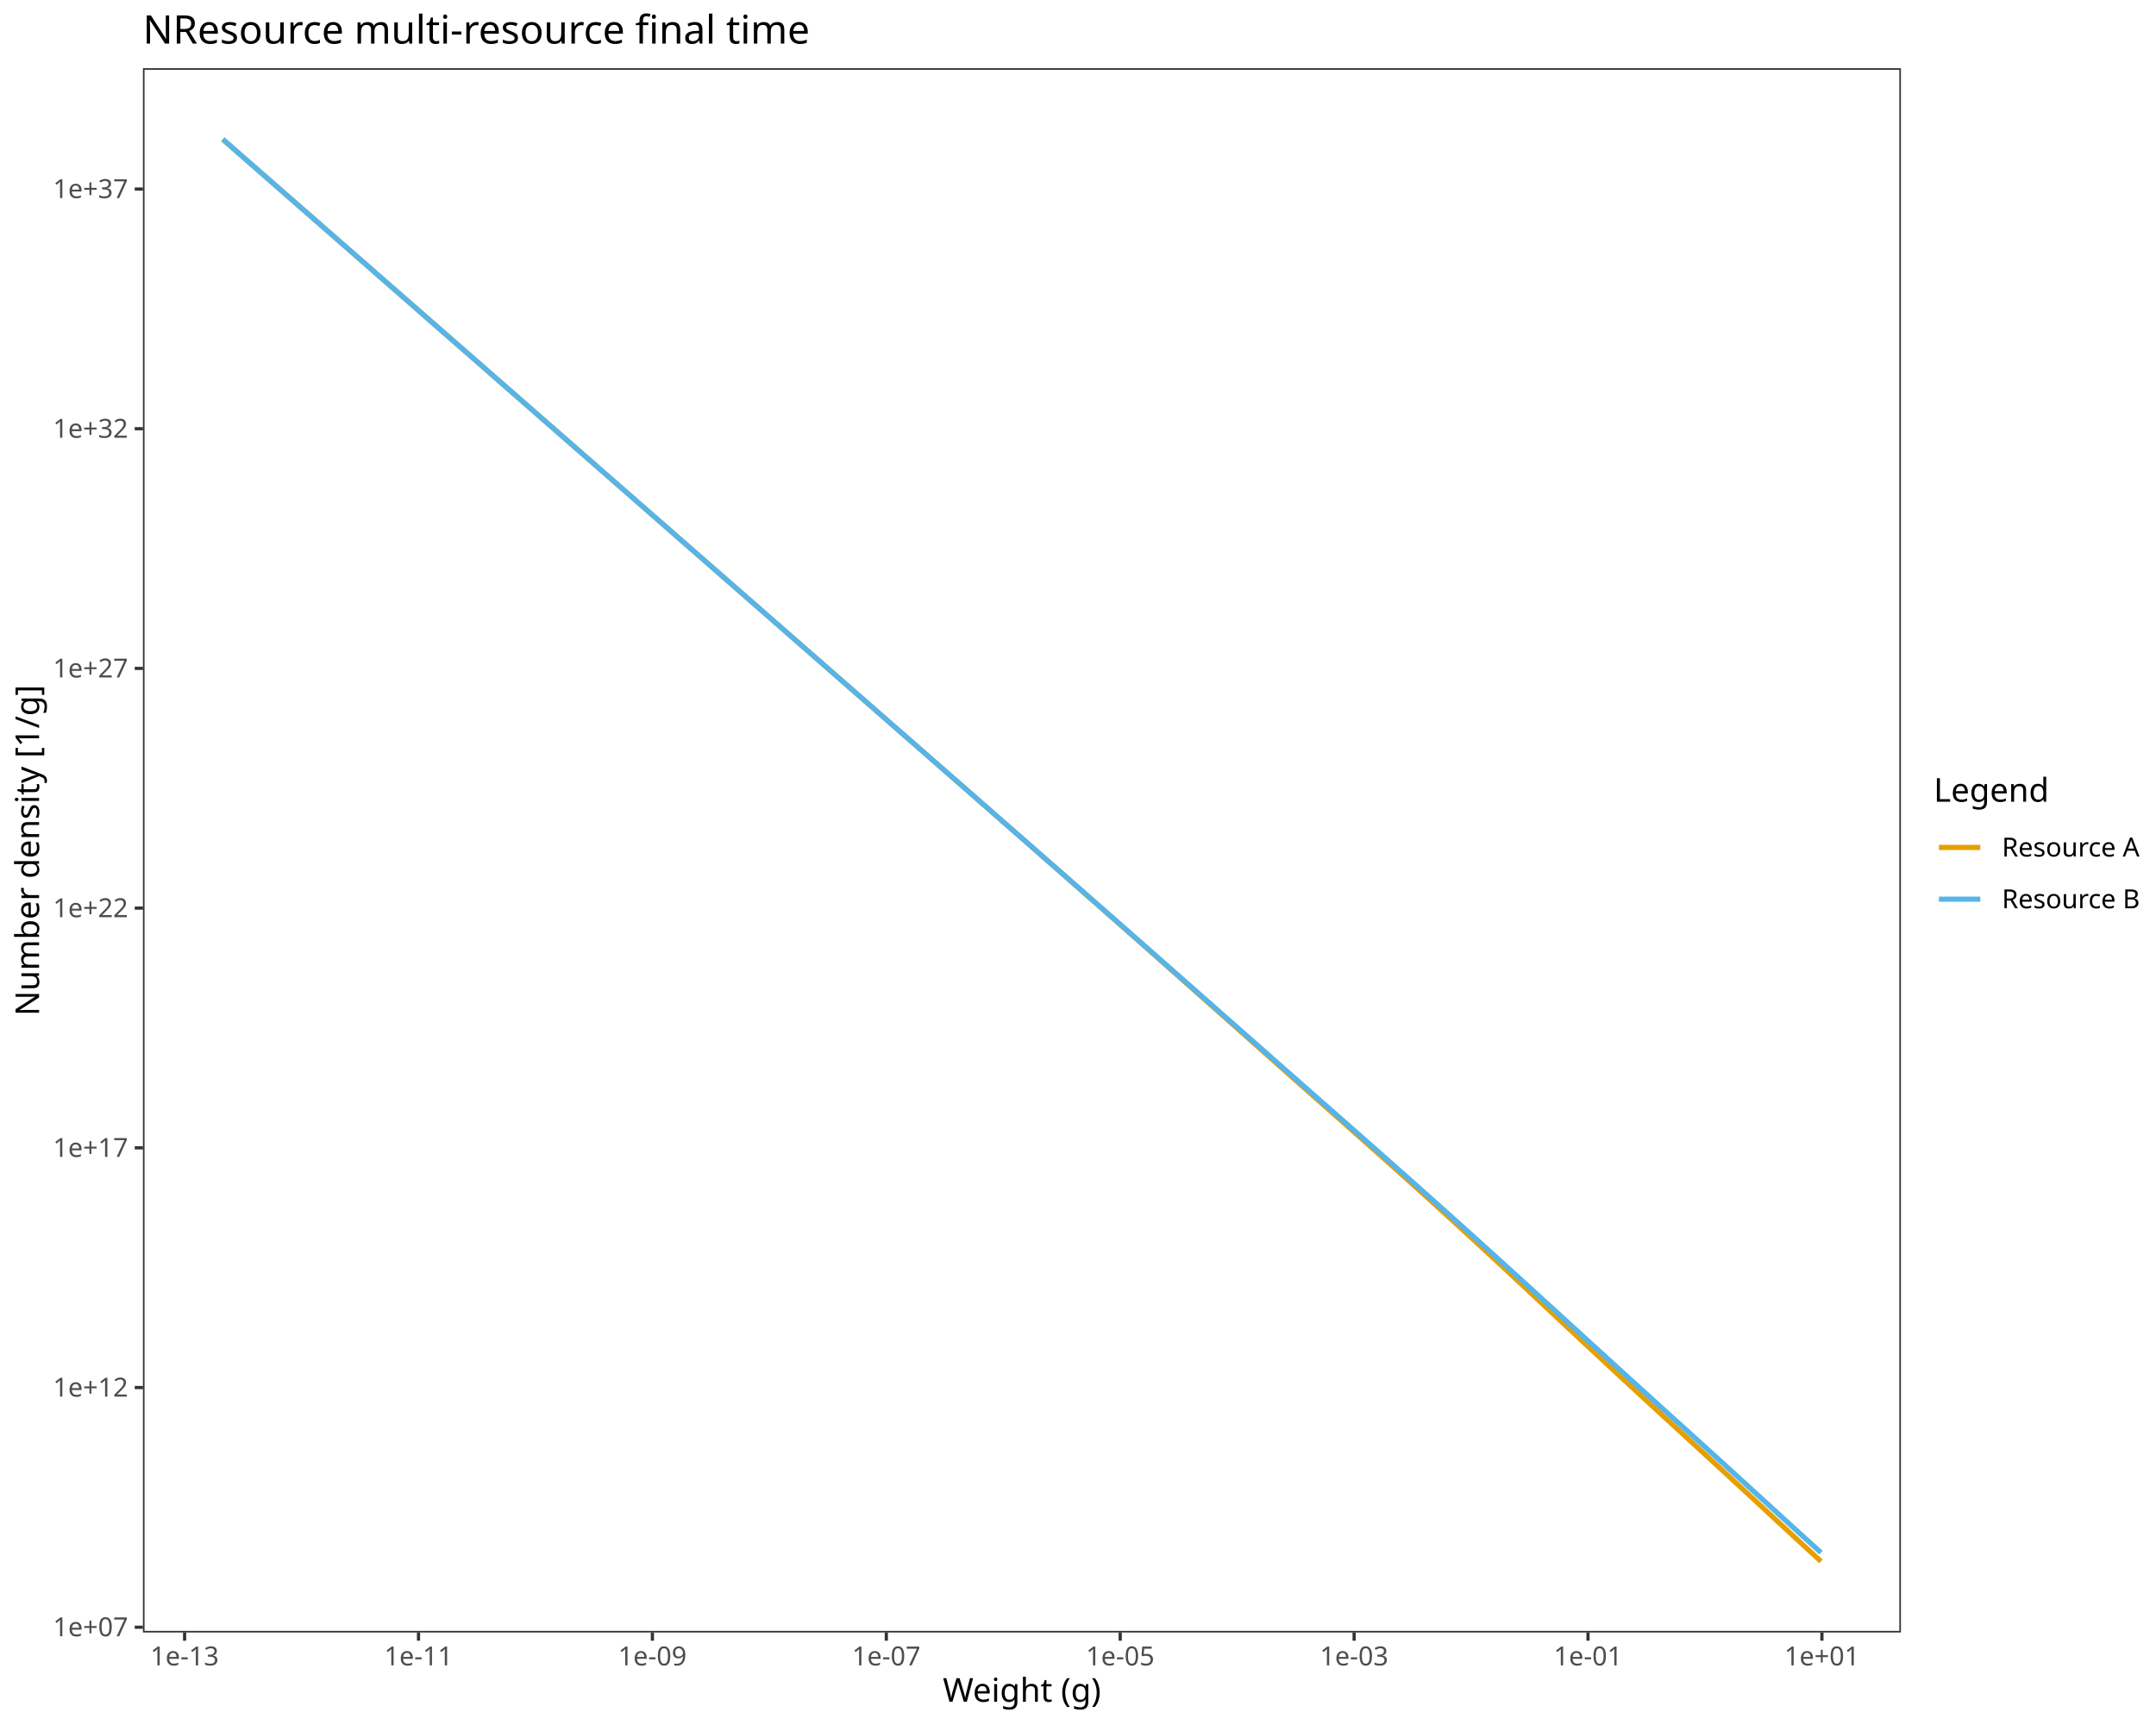
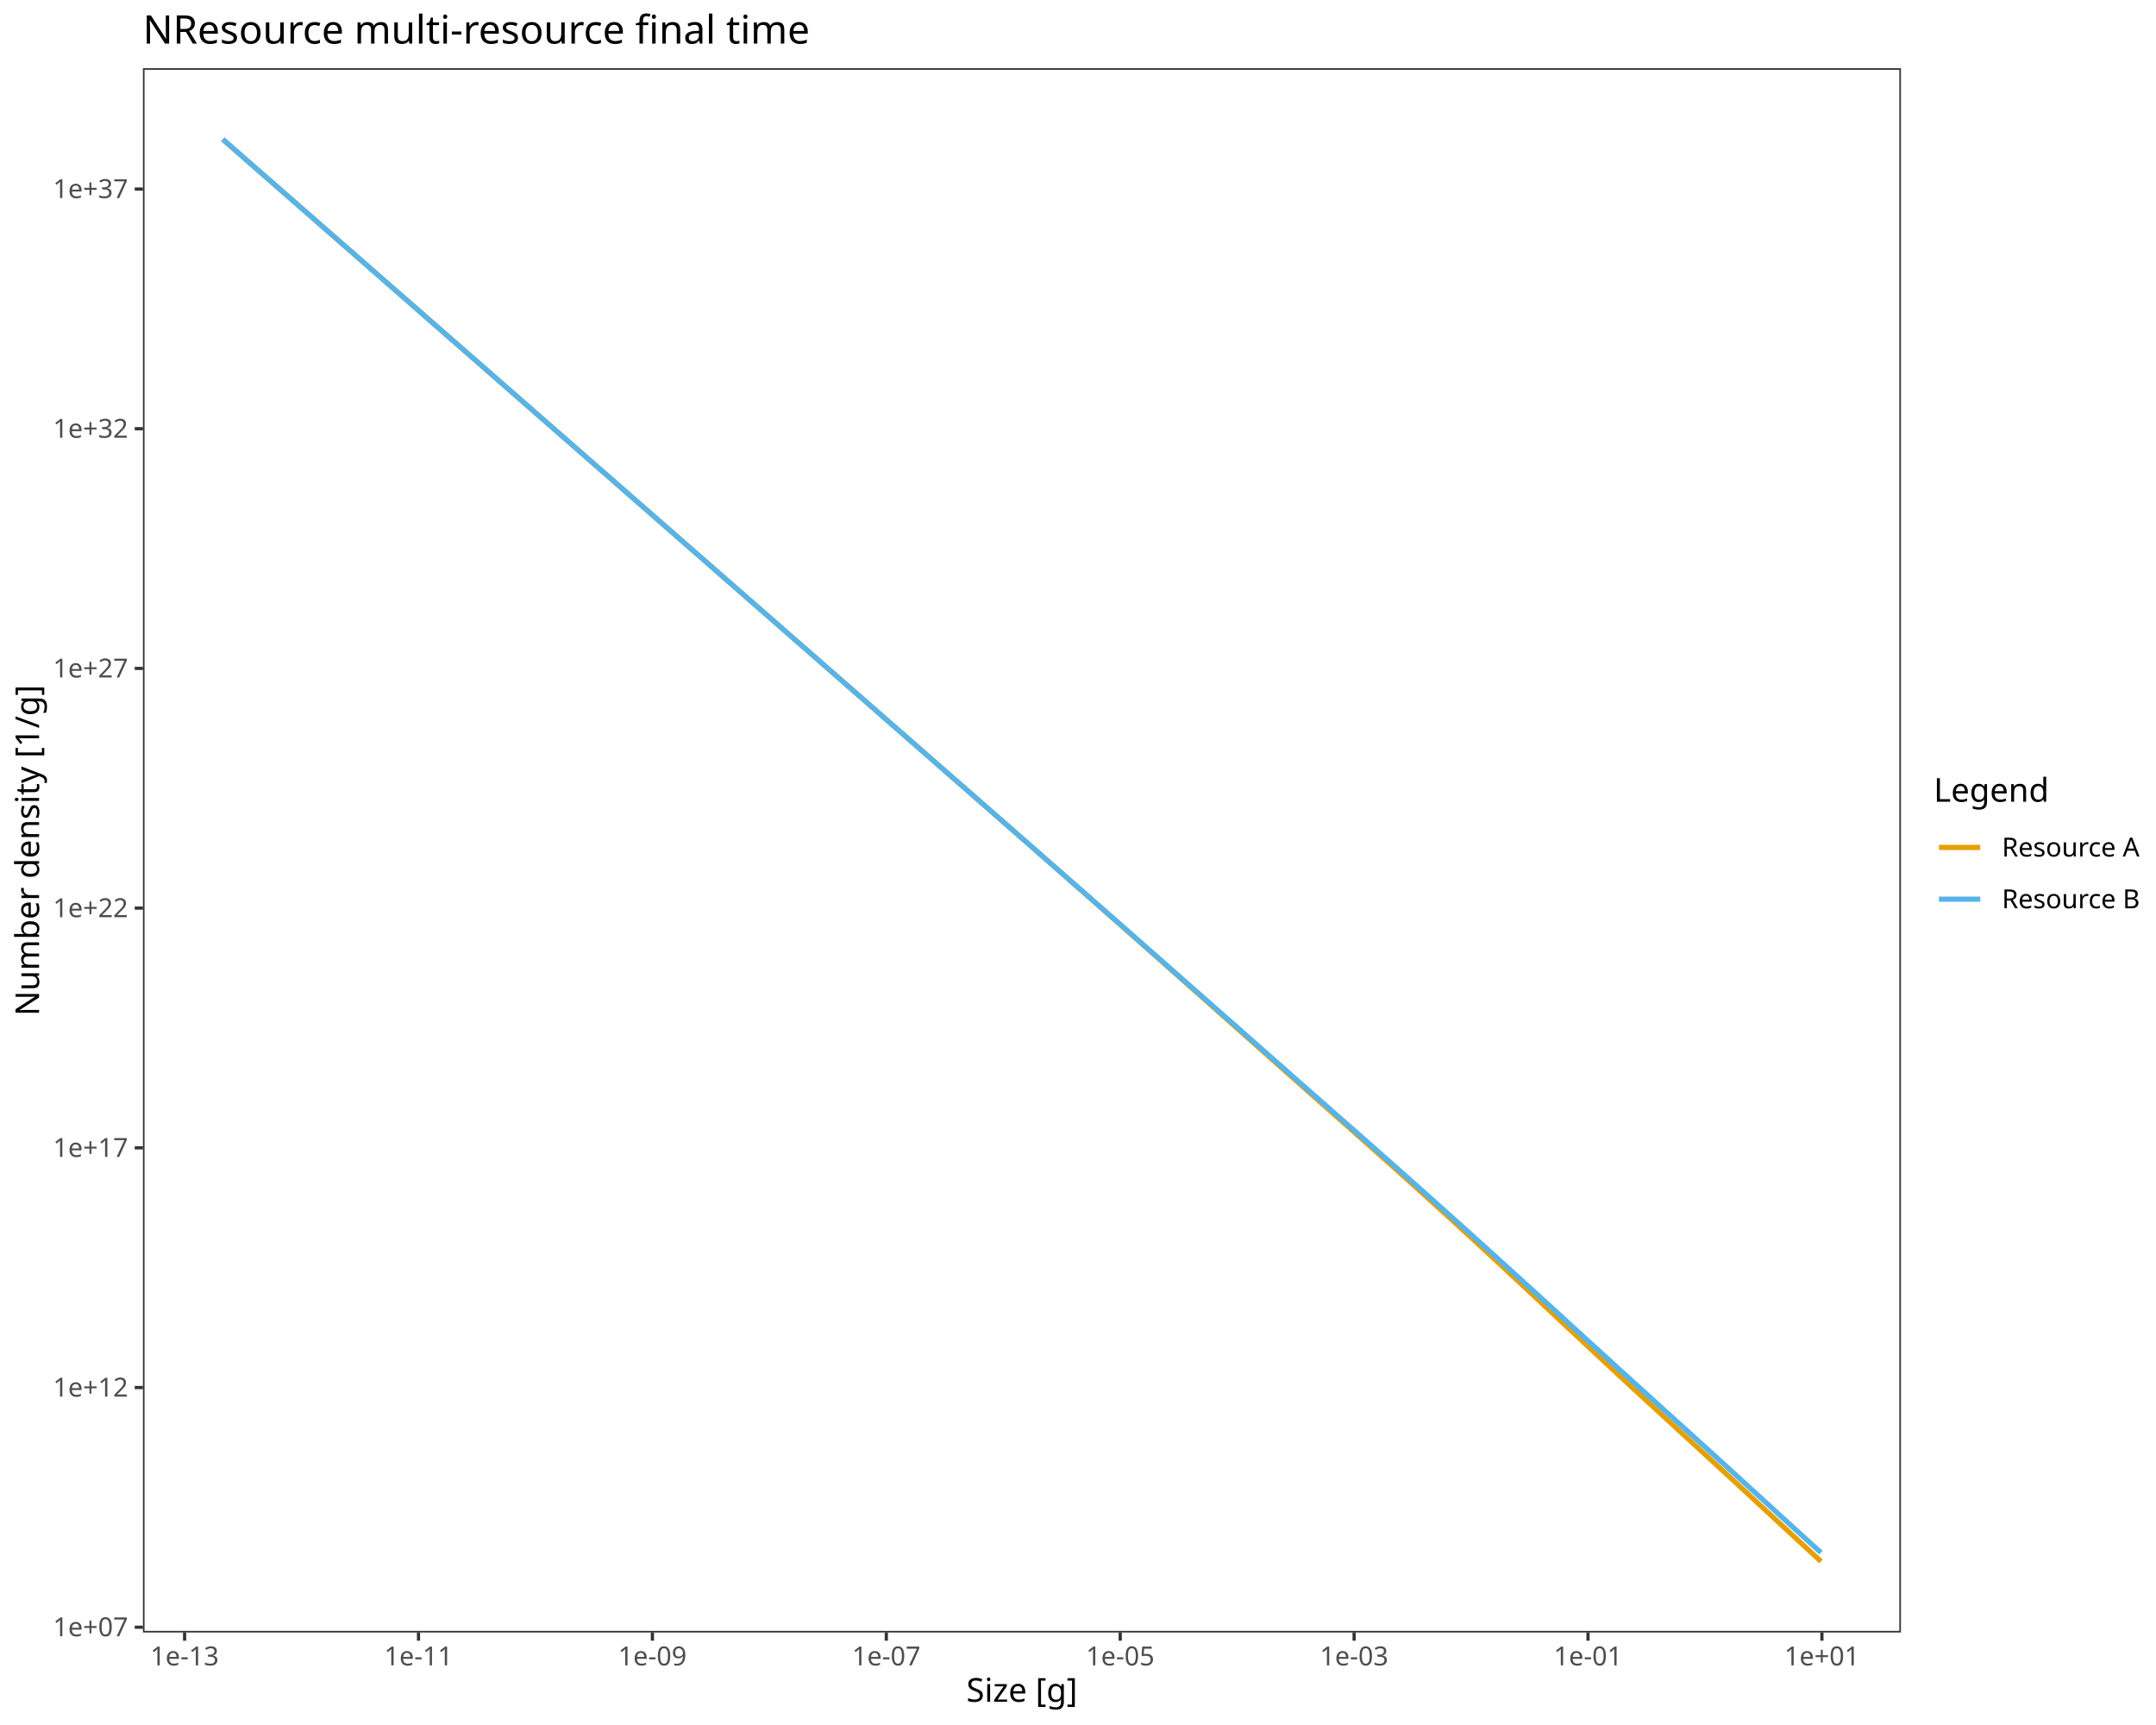
<svg xmlns="http://www.w3.org/2000/svg" class="svglite" data-engine-version="2.0" width="720.00pt" height="576.00pt" viewBox="0 0 720.00 576.00">
  <defs>
    <style type="text/css">
    .svglite line, .svglite polyline, .svglite polygon, .svglite path, .svglite rect, .svglite circle {
      fill: none;
      stroke: #000000;
      stroke-linecap: round;
      stroke-linejoin: round;
      stroke-miterlimit: 10.00;
    }
  </style>
  </defs>
  <rect width="100%" height="100%" style="stroke: none; fill: #FFFFFF;" />
  <defs>
    <clipPath id="cpMC4wMHw3MjAuMDB8MC4wMHw1NzYuMDA=">
      <rect x="0.00" y="0.00" width="720.00" height="576.00" />
    </clipPath>
  </defs>
  <g clip-path="url(#cpMC4wMHw3MjAuMDB8MC4wMHw1NzYuMDA=)">
    <rect x="0.00" y="0.00" width="720.00" height="576.00" style="stroke-width: 1.07; stroke: #FFFFFF; fill: #FFFFFF;" />
  </g>
  <defs>
    <clipPath id="cpNDcuNzN8NjM0LjgxfDIyLjc4fDU0NS4xMQ==">
      <rect x="47.73" y="22.78" width="587.09" height="522.33" />
    </clipPath>
  </defs>
  <g clip-path="url(#cpNDcuNzN8NjM0LjgxfDIyLjc4fDU0NS4xMQ==)">
    <rect x="47.73" y="22.78" width="587.09" height="522.33" style="stroke-width: 1.07; stroke: none; fill: #FFFFFF;" />
    <polyline points="74.41,46.53 77.41,49.15 80.41,51.77 83.41,54.39 86.40,57.01 89.40,59.63 92.40,62.26 95.40,64.88 98.40,67.50 101.40,70.12 104.40,72.74 107.39,75.36 110.39,77.99 113.39,80.61 116.39,83.23 119.39,85.85 122.39,88.47 125.38,91.10 128.38,93.72 131.38,96.34 134.38,98.96 137.38,101.58 140.38,104.20 143.37,106.83 146.37,109.45 149.37,112.07 152.37,114.69 155.37,117.31 158.37,119.93 161.37,122.56 164.36,125.18 167.36,127.80 170.36,130.42 173.36,133.04 176.36,135.67 179.36,138.29 182.35,140.91 185.35,143.53 188.35,146.15 191.35,148.77 194.35,151.40 197.35,154.02 200.34,156.64 203.34,159.26 206.34,161.88 209.34,164.50 212.34,167.13 215.34,169.75 218.33,172.37 221.33,174.99 224.33,177.61 227.33,180.24 230.33,182.86 233.33,185.48 236.33,188.10 239.32,190.72 242.32,193.34 245.32,195.97 248.32,198.59 251.32,201.21 254.32,203.83 257.31,206.45 260.31,209.07 263.31,211.70 266.31,214.32 269.31,216.94 272.31,219.56 275.30,222.18 278.30,224.81 281.30,227.43 284.30,230.05 287.30,232.67 290.30,235.29 293.29,237.92 296.29,240.54 299.29,243.16 302.29,245.78 305.29,248.40 308.29,251.03 311.29,253.65 314.28,256.27 317.28,258.90 320.28,261.52 323.28,264.14 326.28,266.77 329.28,269.39 332.27,272.02 335.27,274.64 338.27,277.27 341.27,279.90 344.27,282.53 347.27,285.16 350.26,287.79 353.26,290.42 356.26,293.05 359.26,295.69 362.26,298.33 365.26,300.97 368.26,303.61 371.25,306.26 374.25,308.90 377.25,311.55 380.25,314.20 383.25,316.85 386.25,319.51 389.24,322.16 392.24,324.82 395.24,327.48 398.24,330.14 401.24,332.80 404.24,335.46 407.23,338.12 410.23,340.78 413.23,343.44 416.23,346.11 419.23,348.77 422.23,351.44 425.22,354.10 428.22,356.76 431.22,359.43 434.22,362.08 437.22,364.74 440.22,367.40 443.22,370.05 446.21,372.70 449.21,375.35 452.21,378.01 455.21,380.66 458.21,383.33 461.21,386.00 464.20,388.67 467.20,391.36 470.20,394.05 473.20,396.75 476.20,399.46 479.20,402.18 482.19,404.91 485.19,407.64 488.19,410.39 491.19,413.14 494.19,415.90 497.19,418.68 500.18,421.45 503.18,424.24 506.18,427.03 509.18,429.83 512.18,432.63 515.18,435.43 518.18,438.24 521.17,441.04 524.17,443.85 527.17,446.65 530.17,449.45 533.17,452.24 536.17,455.03 539.16,457.82 542.16,460.60 545.16,463.37 548.16,466.13 551.16,468.90 554.16,471.65 557.15,474.40 560.15,477.15 563.15,479.90 566.15,482.65 569.15,485.41 572.15,488.16 575.15,490.92 578.14,493.68 581.14,496.45 584.14,499.22 587.14,502.00 590.14,504.78 593.14,507.55 596.13,510.33 599.13,513.10 602.13,515.87 605.13,518.63 608.13,521.37 " style="stroke-width: 1.71; stroke: #E69F00; stroke-linecap: butt;" />
    <polyline points="74.41,46.53 77.41,49.15 80.41,51.77 83.41,54.39 86.40,57.01 89.40,59.63 92.40,62.26 95.40,64.88 98.40,67.50 101.40,70.12 104.40,72.74 107.39,75.36 110.39,77.99 113.39,80.61 116.39,83.23 119.39,85.85 122.39,88.47 125.38,91.10 128.38,93.72 131.38,96.34 134.38,98.96 137.38,101.58 140.38,104.20 143.37,106.83 146.37,109.45 149.37,112.07 152.37,114.69 155.37,117.31 158.37,119.93 161.37,122.56 164.36,125.18 167.36,127.80 170.36,130.42 173.36,133.04 176.36,135.67 179.36,138.29 182.35,140.91 185.35,143.53 188.35,146.15 191.35,148.77 194.35,151.40 197.35,154.02 200.34,156.64 203.34,159.26 206.34,161.88 209.34,164.50 212.34,167.13 215.34,169.75 218.33,172.37 221.33,174.99 224.33,177.61 227.33,180.24 230.33,182.86 233.33,185.48 236.33,188.10 239.32,190.72 242.32,193.34 245.32,195.97 248.32,198.59 251.32,201.21 254.32,203.83 257.31,206.45 260.31,209.07 263.31,211.70 266.31,214.32 269.31,216.94 272.31,219.56 275.30,222.18 278.30,224.81 281.30,227.43 284.30,230.05 287.30,232.67 290.30,235.29 293.29,237.91 296.29,240.54 299.29,243.16 302.29,245.78 305.29,248.40 308.29,251.02 311.29,253.65 314.28,256.27 317.28,258.89 320.28,261.51 323.28,264.14 326.28,266.76 329.28,269.38 332.27,272.01 335.27,274.63 338.27,277.25 341.27,279.88 344.27,282.50 347.27,285.13 350.26,287.76 353.26,290.38 356.26,293.01 359.26,295.64 362.26,298.27 365.26,300.90 368.26,303.53 371.25,306.17 374.25,308.80 377.25,311.44 380.25,314.07 383.25,316.71 386.25,319.35 389.24,321.99 392.24,324.63 395.24,327.27 398.24,329.91 401.24,332.55 404.24,335.19 407.23,337.84 410.23,340.48 413.23,343.12 416.23,345.77 419.23,348.41 422.23,351.05 425.22,353.70 428.22,356.34 431.22,358.98 434.22,361.63 437.22,364.27 440.22,366.91 443.22,369.54 446.21,372.18 449.21,374.82 452.21,377.46 455.21,380.10 458.21,382.75 461.21,385.39 464.20,388.04 467.20,390.70 470.20,393.36 473.20,396.03 476.20,398.70 479.20,401.37 482.19,404.06 485.19,406.74 488.19,409.43 491.19,412.13 494.19,414.84 497.19,417.54 500.18,420.26 503.18,422.98 506.18,425.70 509.18,428.43 512.18,431.16 515.18,433.90 518.18,436.63 521.17,439.37 524.17,442.11 527.17,444.85 530.17,447.59 533.17,450.32 536.17,453.05 539.16,455.78 542.16,458.51 545.16,461.24 548.16,463.96 551.16,466.67 554.16,469.39 557.15,472.10 560.15,474.81 563.15,477.53 566.15,480.24 569.15,482.96 572.15,485.68 575.15,488.40 578.14,491.13 581.14,493.86 584.14,496.60 587.14,499.33 590.14,502.07 593.14,504.81 596.13,507.55 599.13,510.28 602.13,513.01 605.13,515.73 608.13,518.44 " style="stroke-width: 1.71; stroke: #56B4E9; stroke-linecap: butt;" />
    <rect x="47.73" y="22.78" width="587.09" height="522.33" style="stroke-width: 1.07; stroke: #333333;" />
  </g>
  <g clip-path="url(#cpMC4wMHw3MjAuMDB8MC4wMHw1NzYuMDA=)">
    <text x="42.79" y="546.37" text-anchor="end" style="font-size: 8.80px; fill: #4D4D4D; font-family: sans;" textLength="24.72px" lengthAdjust="spacingAndGlyphs">1e+07</text>
    <text x="42.79" y="466.34" text-anchor="end" style="font-size: 8.80px; fill: #4D4D4D; font-family: sans;" textLength="24.72px" lengthAdjust="spacingAndGlyphs">1e+12</text>
    <text x="42.79" y="386.30" text-anchor="end" style="font-size: 8.80px; fill: #4D4D4D; font-family: sans;" textLength="24.72px" lengthAdjust="spacingAndGlyphs">1e+17</text>
    <text x="42.79" y="306.26" text-anchor="end" style="font-size: 8.80px; fill: #4D4D4D; font-family: sans;" textLength="24.72px" lengthAdjust="spacingAndGlyphs">1e+22</text>
    <text x="42.79" y="226.22" text-anchor="end" style="font-size: 8.80px; fill: #4D4D4D; font-family: sans;" textLength="24.72px" lengthAdjust="spacingAndGlyphs">1e+27</text>
    <text x="42.79" y="146.18" text-anchor="end" style="font-size: 8.80px; fill: #4D4D4D; font-family: sans;" textLength="24.72px" lengthAdjust="spacingAndGlyphs">1e+32</text>
    <text x="42.79" y="66.14" text-anchor="end" style="font-size: 8.80px; fill: #4D4D4D; font-family: sans;" textLength="24.72px" lengthAdjust="spacingAndGlyphs">1e+37</text>
    <polyline points="44.99,543.35 47.73,543.35 " style="stroke-width: 1.07; stroke: #333333; stroke-linecap: butt;" />
    <polyline points="44.99,463.31 47.73,463.31 " style="stroke-width: 1.07; stroke: #333333; stroke-linecap: butt;" />
    <polyline points="44.99,383.27 47.73,383.27 " style="stroke-width: 1.07; stroke: #333333; stroke-linecap: butt;" />
    <polyline points="44.99,303.23 47.73,303.23 " style="stroke-width: 1.07; stroke: #333333; stroke-linecap: butt;" />
    <polyline points="44.99,223.19 47.73,223.19 " style="stroke-width: 1.07; stroke: #333333; stroke-linecap: butt;" />
    <polyline points="44.99,143.15 47.73,143.15 " style="stroke-width: 1.07; stroke: #333333; stroke-linecap: butt;" />
    <polyline points="44.99,63.12 47.73,63.12 " style="stroke-width: 1.07; stroke: #333333; stroke-linecap: butt;" />
    <polyline points="61.65,547.85 61.65,545.11 " style="stroke-width: 1.07; stroke: #333333; stroke-linecap: butt;" />
    <polyline points="139.76,547.85 139.76,545.11 " style="stroke-width: 1.07; stroke: #333333; stroke-linecap: butt;" />
    <polyline points="217.87,547.85 217.87,545.11 " style="stroke-width: 1.07; stroke: #333333; stroke-linecap: butt;" />
    <polyline points="295.99,547.85 295.99,545.11 " style="stroke-width: 1.07; stroke: #333333; stroke-linecap: butt;" />
    <polyline points="374.10,547.85 374.10,545.11 " style="stroke-width: 1.07; stroke: #333333; stroke-linecap: butt;" />
    <polyline points="452.21,547.85 452.21,545.11 " style="stroke-width: 1.07; stroke: #333333; stroke-linecap: butt;" />
    <polyline points="530.32,547.85 530.32,545.11 " style="stroke-width: 1.07; stroke: #333333; stroke-linecap: butt;" />
    <polyline points="608.43,547.85 608.43,545.11 " style="stroke-width: 1.07; stroke: #333333; stroke-linecap: butt;" />
    <text x="61.65" y="556.10" text-anchor="middle" style="font-size: 8.80px; fill: #4D4D4D; font-family: sans;" textLength="22.51px" lengthAdjust="spacingAndGlyphs">1e-13</text>
    <text x="139.76" y="556.10" text-anchor="middle" style="font-size: 8.80px; fill: #4D4D4D; font-family: sans;" textLength="22.51px" lengthAdjust="spacingAndGlyphs">1e-11</text>
    <text x="217.87" y="556.10" text-anchor="middle" style="font-size: 8.80px; fill: #4D4D4D; font-family: sans;" textLength="22.51px" lengthAdjust="spacingAndGlyphs">1e-09</text>
    <text x="295.99" y="556.10" text-anchor="middle" style="font-size: 8.80px; fill: #4D4D4D; font-family: sans;" textLength="22.51px" lengthAdjust="spacingAndGlyphs">1e-07</text>
    <text x="374.10" y="556.10" text-anchor="middle" style="font-size: 8.80px; fill: #4D4D4D; font-family: sans;" textLength="22.51px" lengthAdjust="spacingAndGlyphs">1e-05</text>
    <text x="452.21" y="556.10" text-anchor="middle" style="font-size: 8.80px; fill: #4D4D4D; font-family: sans;" textLength="22.51px" lengthAdjust="spacingAndGlyphs">1e-03</text>
    <text x="530.32" y="556.10" text-anchor="middle" style="font-size: 8.80px; fill: #4D4D4D; font-family: sans;" textLength="22.51px" lengthAdjust="spacingAndGlyphs">1e-01</text>
    <text x="608.43" y="556.10" text-anchor="middle" style="font-size: 8.80px; fill: #4D4D4D; font-family: sans;" textLength="24.72px" lengthAdjust="spacingAndGlyphs">1e+01</text>
-     <text x="341.27" y="568.24" text-anchor="middle" style="font-size: 11.00px; font-family: sans;" textLength="50.73px" lengthAdjust="spacingAndGlyphs">Weight (g)</text>
+     <text x="341.27" y="568.24" text-anchor="middle" style="font-size: 11.00px; font-family: sans;" textLength="36.69px" lengthAdjust="spacingAndGlyphs">Size [g]</text>
    <text transform="translate(13.05,283.95) rotate(-90)" text-anchor="middle" style="font-size: 11.00px; font-family: sans;" textLength="101.51px" lengthAdjust="spacingAndGlyphs">Number density [1/g]</text>
    <rect x="645.77" y="259.00" width="68.75" height="49.89" style="stroke-width: 1.07; stroke: none; fill: #FFFFFF;" />
    <text x="645.77" y="267.71" style="font-size: 11.00px; font-family: sans;" textLength="36.71px" lengthAdjust="spacingAndGlyphs">Legend</text>
    <rect x="645.77" y="274.33" width="17.28" height="17.28" style="stroke-width: 1.07; stroke: none; fill: #FFFFFF;" />
    <line x1="647.50" y1="282.97" x2="661.32" y2="282.97" style="stroke-width: 1.71; stroke: #E69F00; stroke-linecap: butt;" />
    <rect x="645.77" y="291.61" width="17.28" height="17.28" style="stroke-width: 1.07; stroke: none; fill: #FFFFFF;" />
    <line x1="647.50" y1="300.25" x2="661.32" y2="300.25" style="stroke-width: 1.71; stroke: #56B4E9; stroke-linecap: butt;" />
    <text x="668.53" y="286.00" style="font-size: 8.80px; font-family: sans;" textLength="45.99px" lengthAdjust="spacingAndGlyphs">Resource A</text>
    <text x="668.53" y="303.28" style="font-size: 8.80px; font-family: sans;" textLength="45.99px" lengthAdjust="spacingAndGlyphs">Resource B</text>
    <text x="47.73" y="14.56" style="font-size: 13.20px; font-family: sans;" textLength="209.83px" lengthAdjust="spacingAndGlyphs">NResource multi-resource final time</text>
  </g>
</svg>
